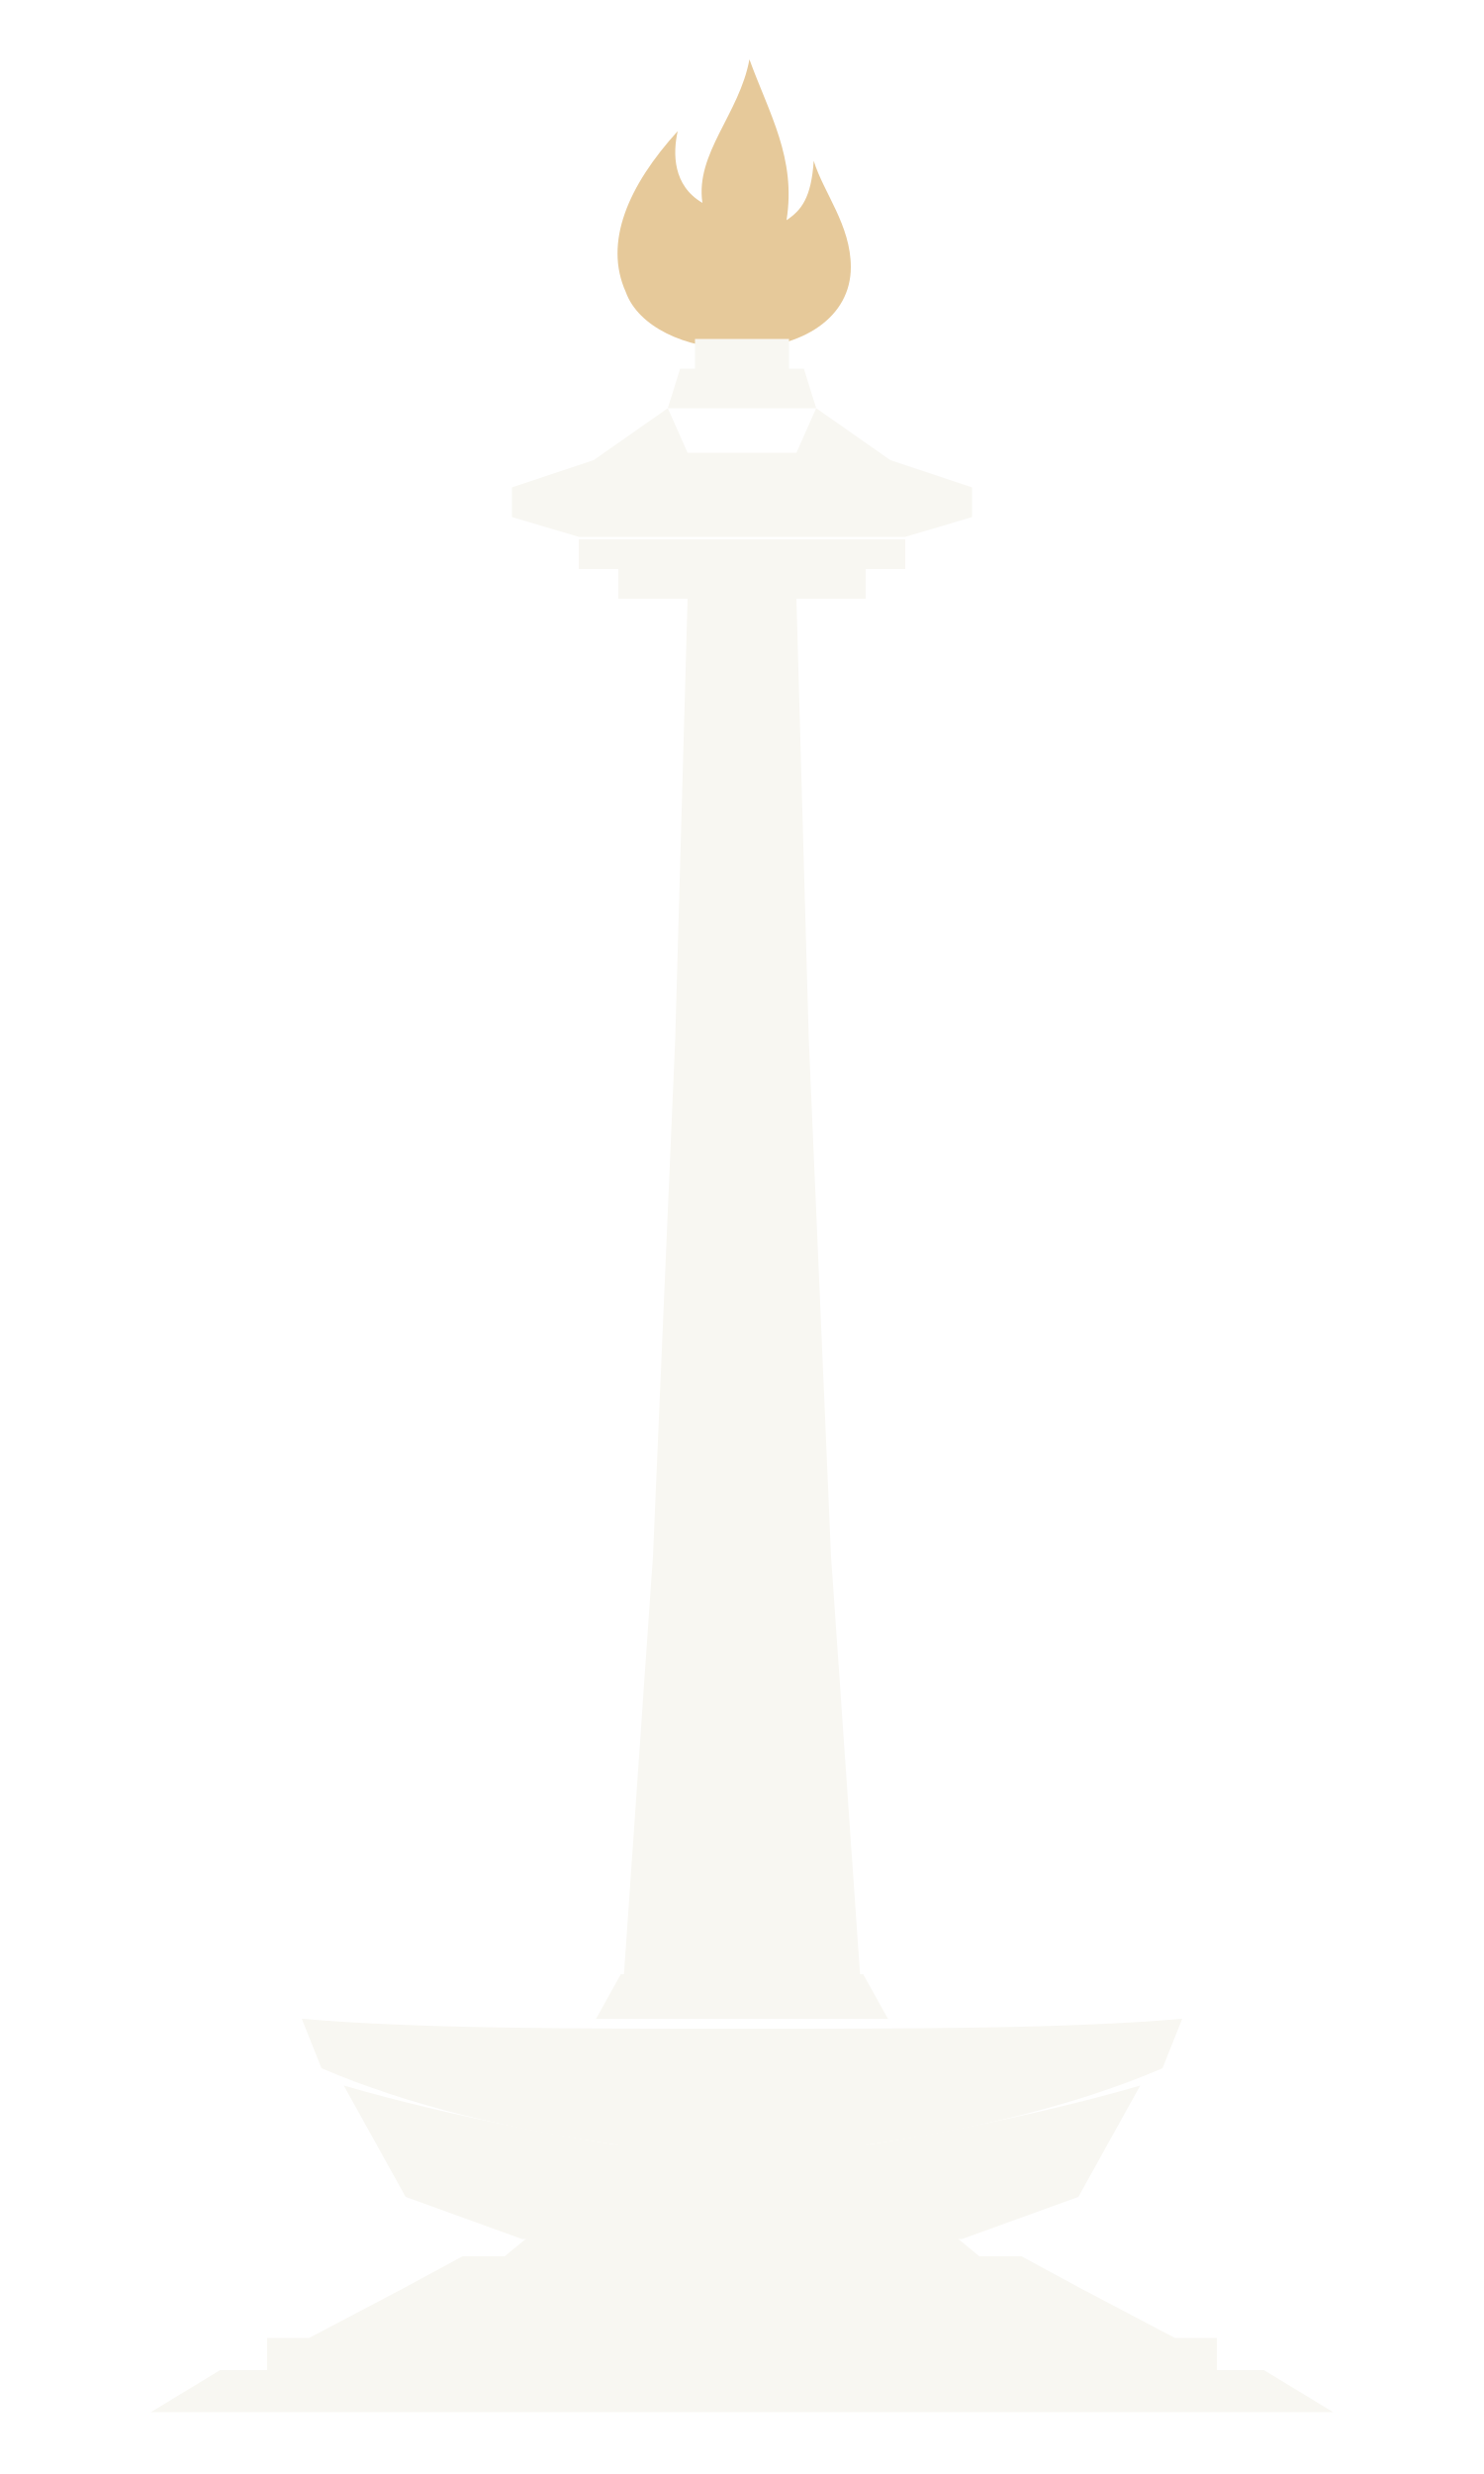
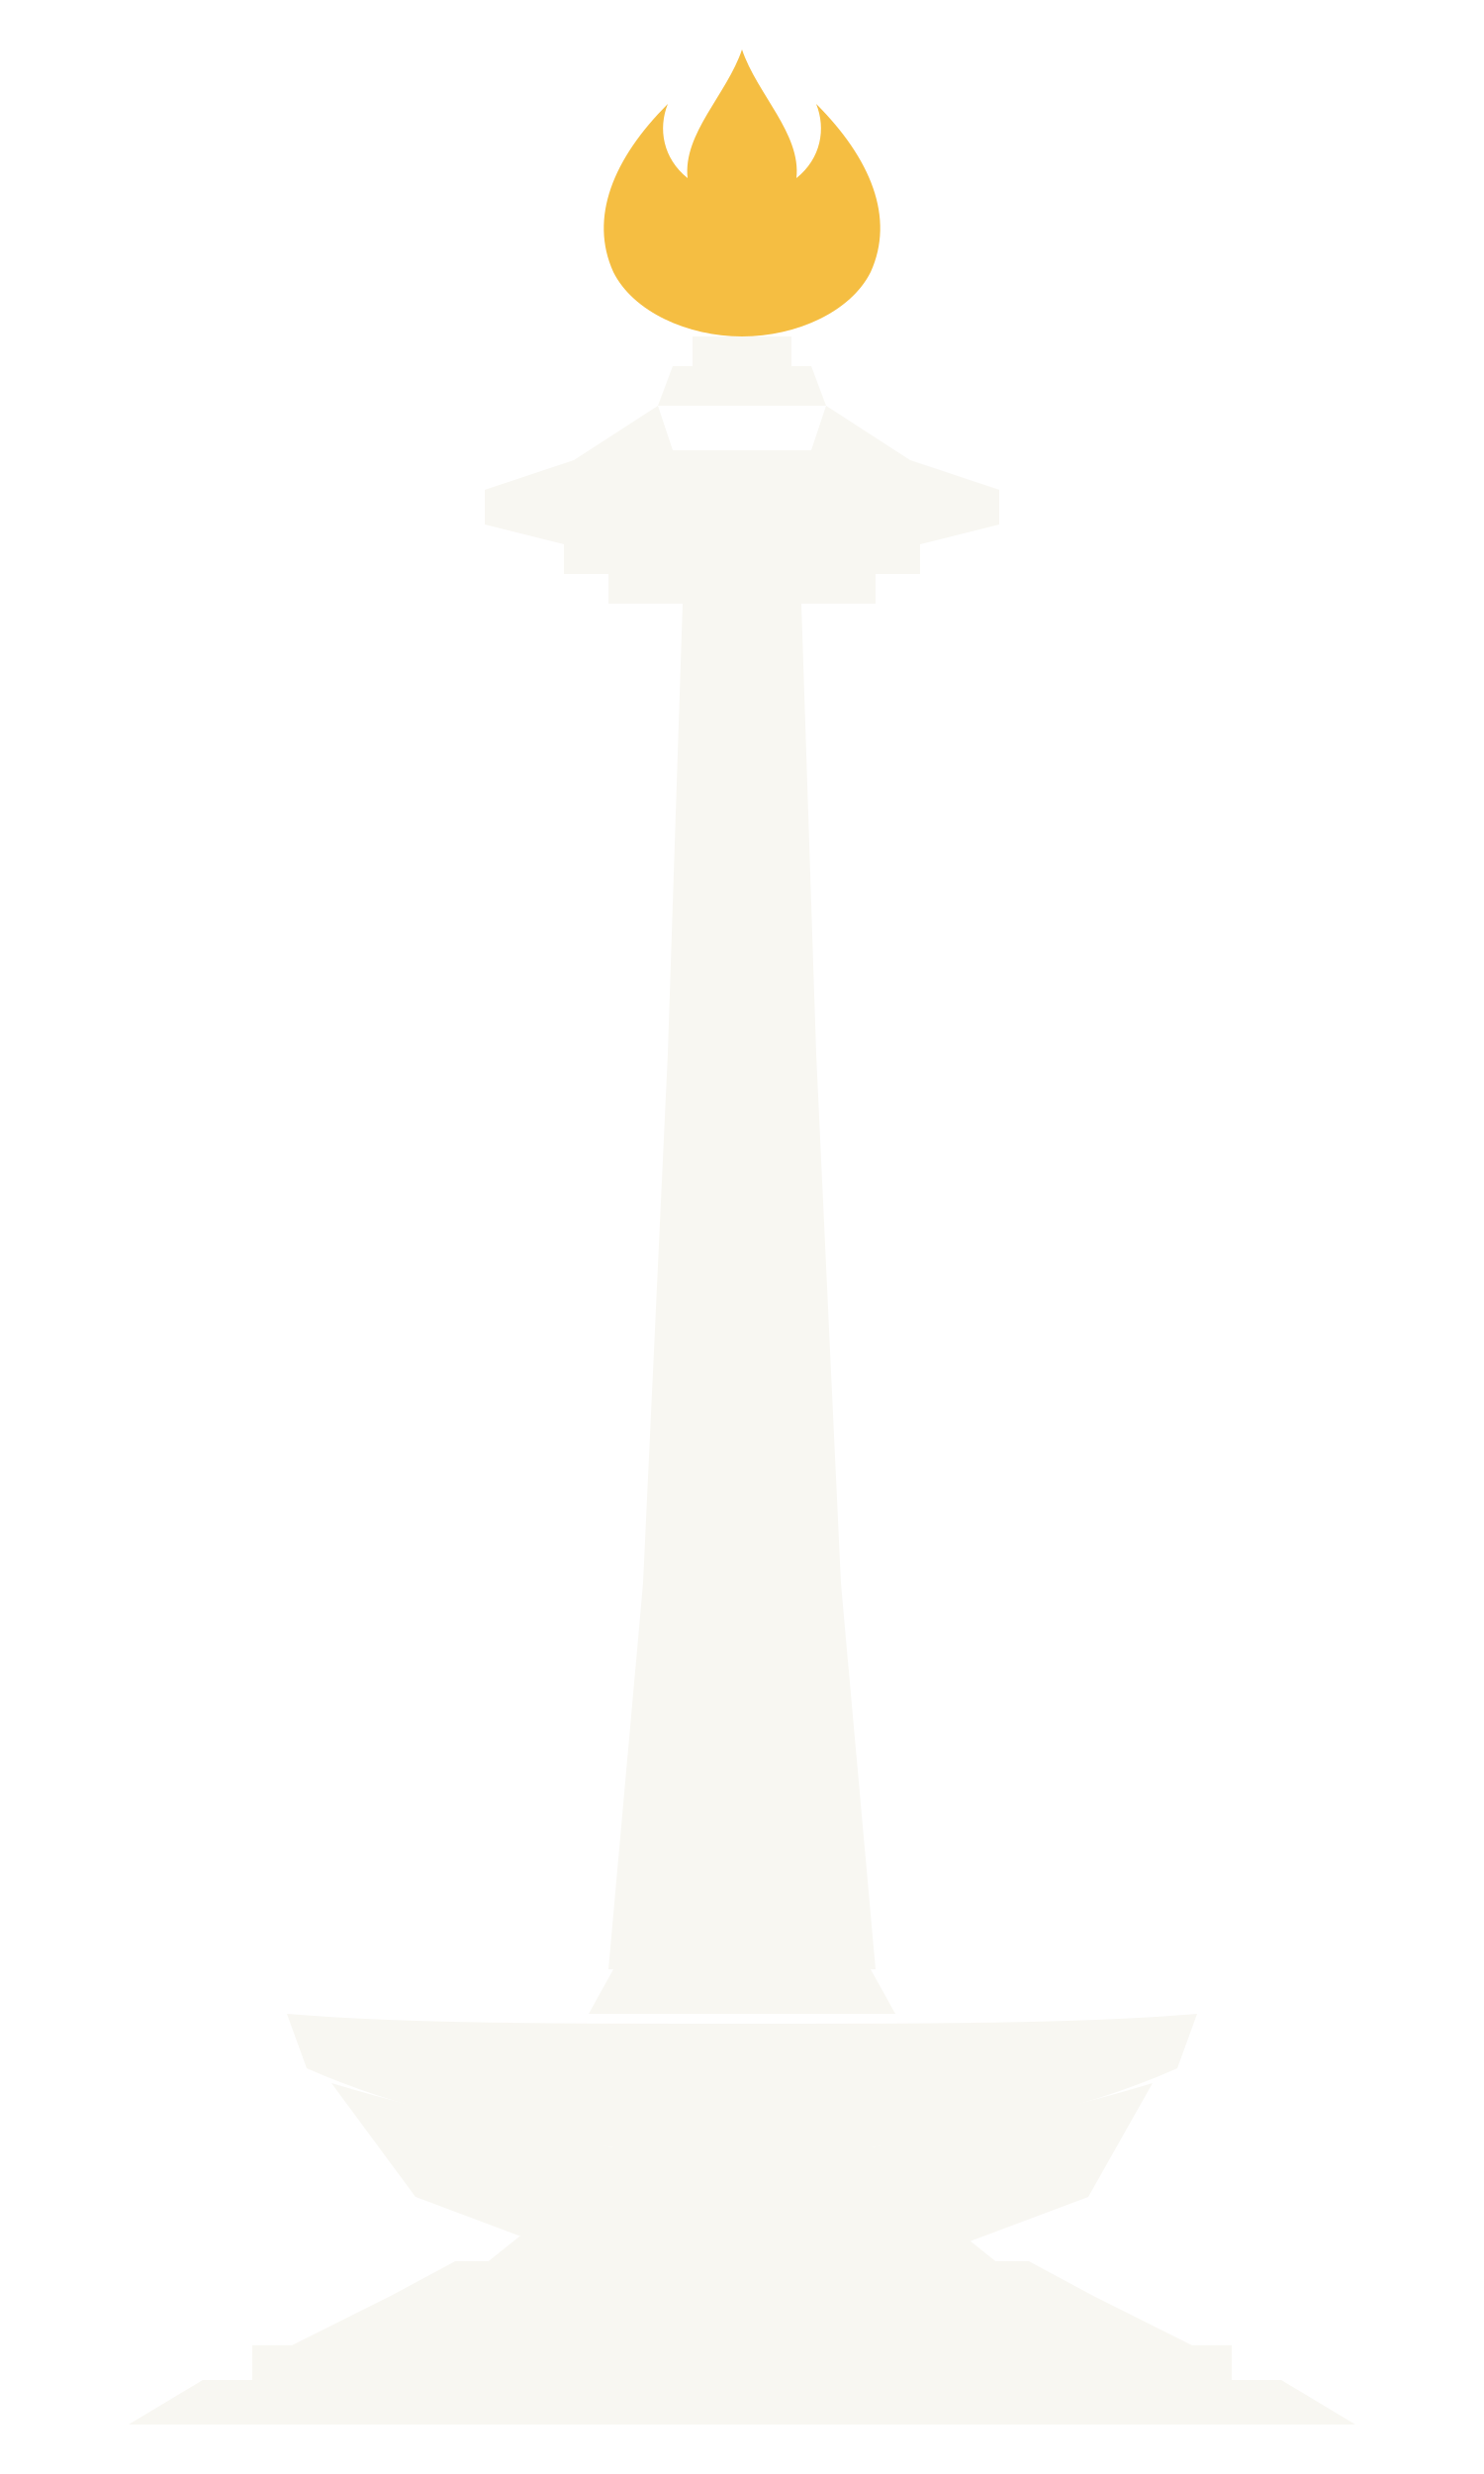
<svg xmlns="http://www.w3.org/2000/svg" width="600" height="1000" viewBox="0 0 600 1000">
  <g fill="#f8f7f2">
-     <path fill="#e6c99a" d="M303 24c-4 22-22 38-19 58-12-7-12-20-10-29-20 22-30 45-21 65 5 14 24 23 45 23 27 0 46-13 46-33 0-17-11-30-15-43-1 15-5 20-11 24 4-25-7-43-15-65Z" />
-     <path d="M281 137h38v12h-38zM275 149h50l5 16h-60z" />
-     <path d="m270 165-30 21-33 11v12l27 8h132l27-8v-12l-33-11-30-21-8 18h-44z" />
-     <path d="M234 218h132v12H234zM250 230h100v12H250z" />
-     <path d="M278 242h44l5 178 9 209 12 173h-96l12-173 9-209z" />
-     <path d="m251 798-10 18h118l-10-18z" />
-     <path d="M122 816c47 4 106 4 178 4s131 0 178-4l-8 20c-35 15-77 25-120 31H250c-43-6-85-16-120-31z" />
-     <path d="M139 843c45 13 91 21 111 24h100c20-3 66-11 111-24l-25 45-47 17H211l-47-17z" />
-     <path d="M250 866h100l9 42H241zM215 903h170l28 23H187z" />
-     <path d="m163 925 24-13h226l24 13 38 20H125zM108 945h384v13H108zM89 958h422l28 17H61z" />
+     <path fill="#f5be42" d="M300 20 C294 38 276 54 278 72 C268 64 266 52 270 42 C248 64 238 88 248 110 C256 126 278 136 300 136 C322 136 344 126 352 110 C362 88 352 64 330 42 C334 52 332 64 322 72 C324 54 306 38 300 20 Z" />
+     <path fill="#f5be42" d="M290 50 C285 70 295 90 300 105 C305 90 315 70 310 50 C306 62 294 62 290 50 Z" />
+     <path d="M280 136 h40 v12 h-40 z" />
+     <path d="M272 148 h56 l6 16 h-68 z" />
+     <path d="M266 164 l-34 22 -36 12 v14 l32 8 h144 l32 -8 v-14 l-36 -12 -34 -22 -6 18 h-56 z" />
+     <path d="M228 220 h144 v12 h-144 z" />
+     <path d="M246 232 h108 v12 h-108 z" />
+     <path d="M276 244 h48 l6 182 10 214 14 156 h-108 l14 -156 10 -214 z" />
+     <path d="M248 796 l-10 18 h124 l-10 -18 z" />
+     <path d="M116 814 c48 4 110 4 184 4 s136 0 184 -4 l-8 22 c-36 16 -80 26 -124 32 h-104 c-44 -6 -88 -16 -124 -32 z" />
+     <path d="M134 842 c46 14 94 22 114 26 h104 c20 -4 68 -12 114 -26 l-26 46 -48 18 h-176 l-48 -18 z" />
+     <path d="M246 868 h108 l10 42 h-128 z" />
+     <path d="M210 904 h180 l30 24 h-240 z" />
+     <path d="M158 928 l26 -14 h232 l26 14 40 20 h-364 z" />
+     <path d="M102 948 h396 v14 h-396 z" />
+     <path d="M82 962 h436 l30 18 h-496 z" />
  </g>
</svg>
